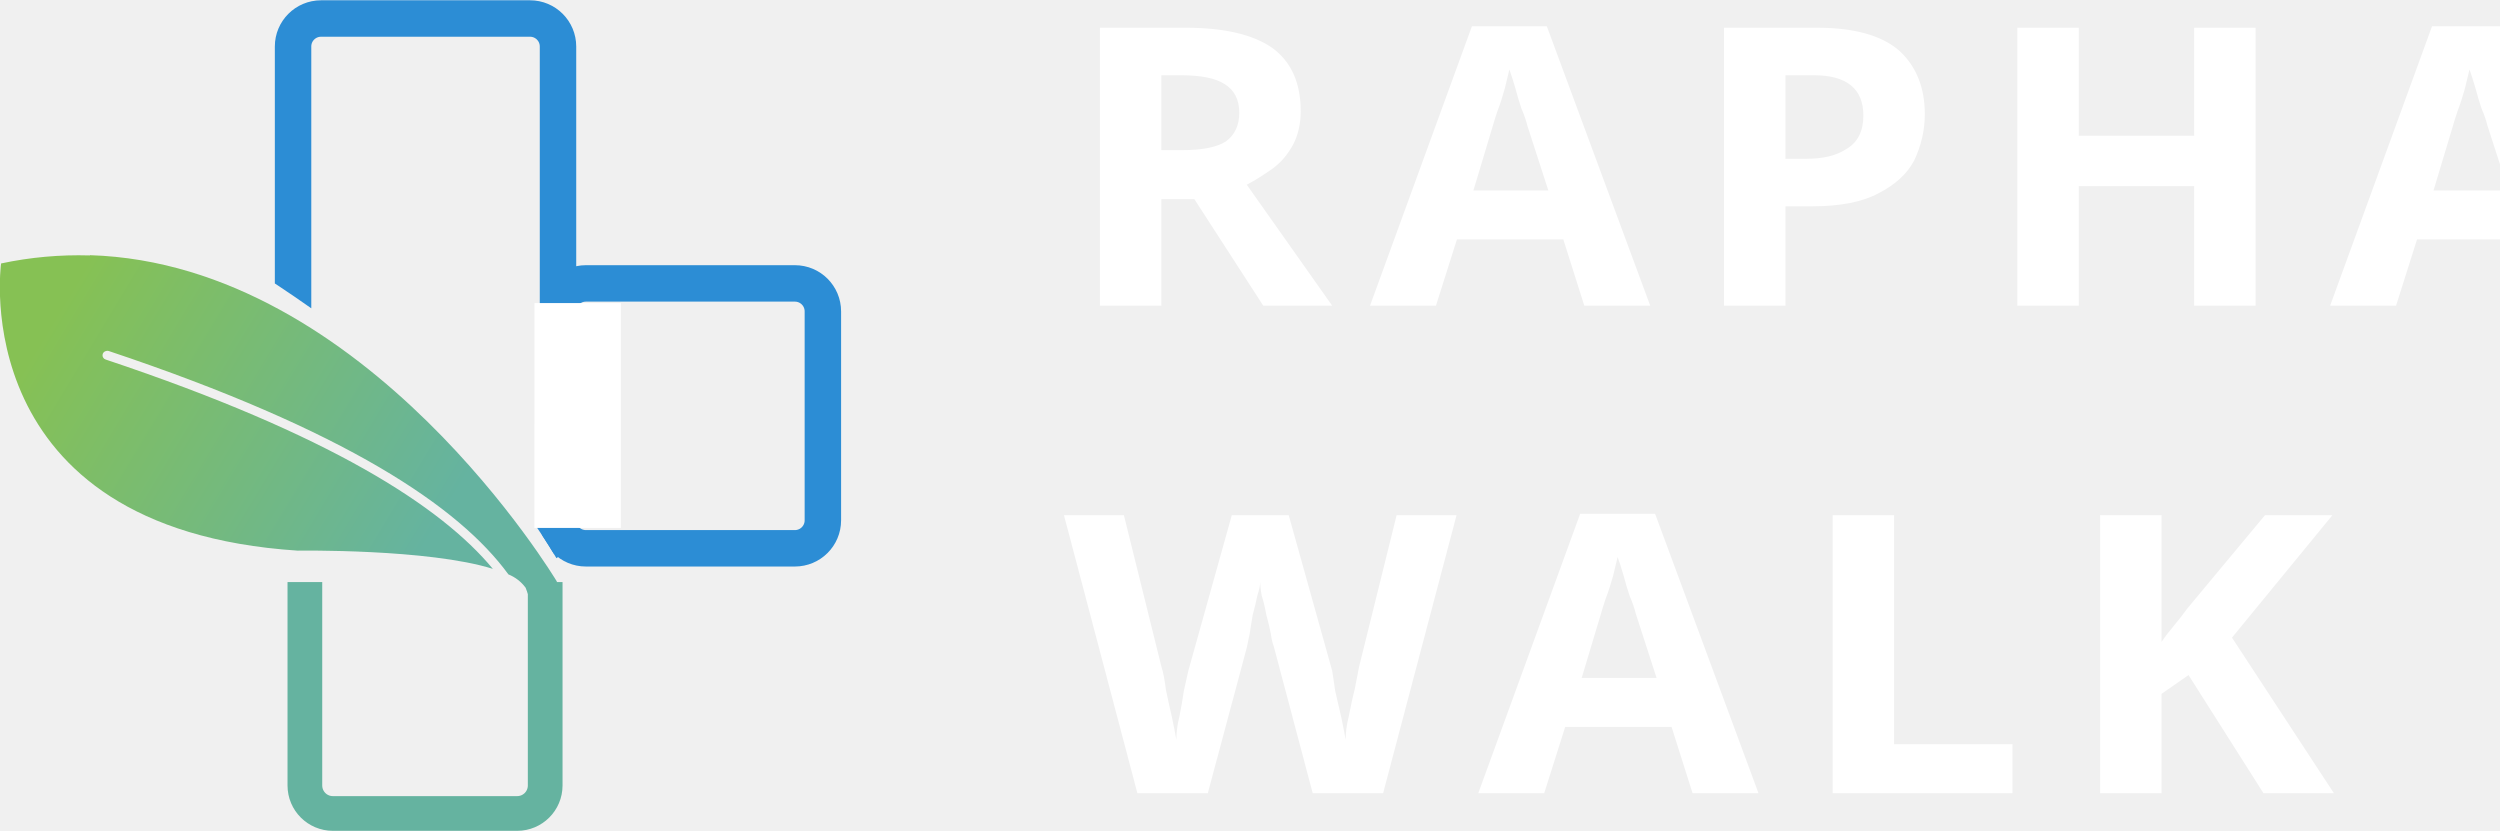
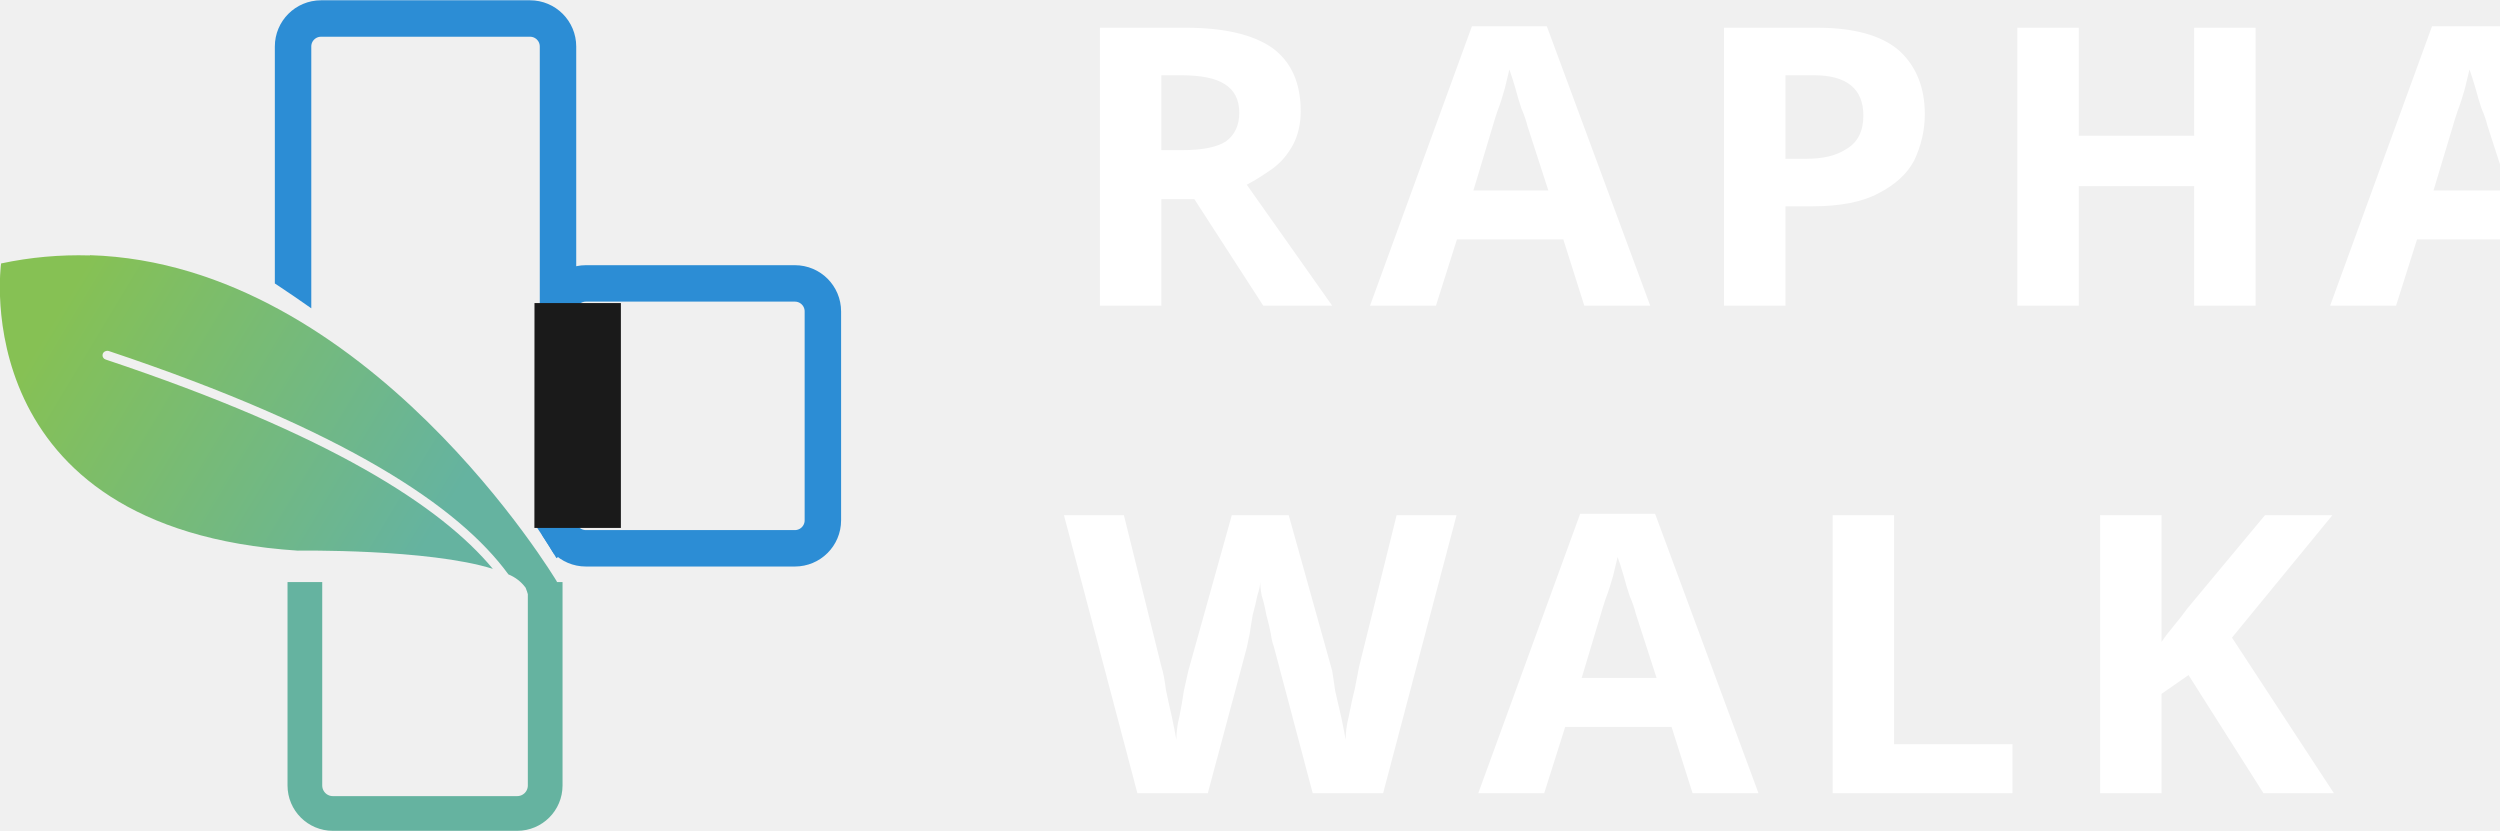
- <svg xmlns="http://www.w3.org/2000/svg" xmlns:xlink="http://www.w3.org/1999/xlink" width="100.501" height="33.386" viewBox="0 0 26.591 8.833">
+ <svg xmlns="http://www.w3.org/2000/svg" xmlns:xlink="http://www.w3.org/1999/xlink" viewBox="0 0 26.591 8.833" height="33.386" width="100.501">
  <defs>
-     <linearGradient xlink:href="#a" id="d" gradientUnits="userSpaceOnUse" gradientTransform="translate(-1.425 -35.407)" x1="-386.217" y1="-1323.553" x2="-391.81" y2="-1326.921" />
+     <linearGradient y2="-1326.921" x2="-391.81" y1="-1323.553" x1="-386.217" gradientTransform="translate(-1.425 -35.407)" gradientUnits="userSpaceOnUse" id="d" xlink:href="#a" />
    <linearGradient id="a">
      <stop offset="0" stop-color="#65b3a0" />
      <stop offset="1" stop-color="#86c154" />
    </linearGradient>
-     <clipPath clipPathUnits="userSpaceOnUse" id="b">
+     <clipPath id="b" clipPathUnits="userSpaceOnUse">
      <path d="M-384.701-1355.905c-.539-.24-.06-3.626-6.455-7.367v-5.028l9.027.936 5.122 5.495-2.011 5.964z" fill="none" stroke="#000" stroke-width=".265" />
    </clipPath>
-     <clipPath clipPathUnits="userSpaceOnUse" id="c">
-       <rect width="3.957" height="7.947" x="-1358.124" y="383.686" ry=".298" rx=".298" transform="rotate(90)" fill="none" stroke="#2c8dd5" stroke-width=".387" stroke-linecap="round" stroke-linejoin="round" paint-order="markers stroke fill" />
+     <clipPath id="c" clipPathUnits="userSpaceOnUse">
+       <rect transform="rotate(90)" rx=".298" ry=".298" y="383.686" x="-1358.124" height="7.947" width="3.957" fill="none" stroke="#2c8dd5" stroke-width=".387" stroke-linecap="round" stroke-linejoin="round" paint-order="markers stroke fill" />
    </clipPath>
  </defs>
-   <text transform="matrix(1.02002 0 0 .98037 -17.451 1029.484)" y="-1046.783" x="28.204" style="line-height:1.25;-inkscape-font-specification:'Candara Bold';font-variant-ligatures:normal;font-variant-caps:normal;font-variant-numeric:normal;font-feature-settings:normal;text-align:start" font-weight="700" font-size="4.233" font-family="Candara" letter-spacing=".397" word-spacing="0" fill="#fff" stroke-width=".265">
-     <tspan style="-inkscape-font-specification:'Candara Bold';font-variant-ligatures:normal;font-variant-caps:normal;font-variant-numeric:normal;font-feature-settings:normal;text-align:start" y="-1046.783" x="28.204">RAPHA </tspan>
-     <tspan style="-inkscape-font-specification:'Candara Bold';font-variant-ligatures:normal;font-variant-caps:normal;font-variant-numeric:normal;font-feature-settings:normal;text-align:start" y="-1041.492" x="28.204">WALK</tspan>
+   <text style="line-height:1.25;-inkscape-font-specification:'Candara Bold';font-variant-ligatures:normal;font-variant-caps:normal;font-variant-numeric:normal;font-feature-settings:normal;text-align:start" x="28.204" y="-1046.783" transform="matrix(1.02002 0 0 .98037 -17.451 1029.484)" font-weight="700" font-size="4.233" font-family="Candara" letter-spacing=".397" word-spacing="0" fill="#fff" stroke-width=".265">
+     <tspan x="28.204" y="-1046.783" style="-inkscape-font-specification:'Candara Bold';font-variant-ligatures:normal;font-variant-caps:normal;font-variant-numeric:normal;font-feature-settings:normal;text-align:start">RAPHA </tspan>
+     <tspan x="28.204" y="-1041.492" style="-inkscape-font-specification:'Candara Bold';font-variant-ligatures:normal;font-variant-caps:normal;font-variant-numeric:normal;font-feature-settings:normal;text-align:start">WALK</tspan>
  </text>
  <g stroke-width="1.409">
    <g transform="matrix(.71 0 0 .70988 279.873 970.296)">
      <g clip-path="url(#b)" fill="none" stroke="#2c8dd5" stroke-width=".546" stroke-linecap="round" stroke-linejoin="round" paint-order="markers stroke fill">
-         <rect rx=".419" ry=".419" y="-1366.568" x="-389.797" height="7.938" width="3.969" />
-         <rect transform="rotate(90)" width="3.969" height="3.969" x="-1362.599" y="381.86" ry=".419" rx=".419" />
+         <rect width="3.969" height="7.938" x="-389.797" y="-1366.568" ry=".419" rx=".419" />
+         <rect rx=".419" ry=".419" y="381.86" x="-1362.599" height="3.969" width="3.969" transform="rotate(90)" />
      </g>
-       <rect rx=".419" ry=".419" y="-1362.604" x="-389.62" height="7.947" width="3.6" clip-path="url(#c)" fill="none" stroke="#65b3a0" stroke-width=".52" stroke-linecap="round" stroke-linejoin="round" paint-order="markers stroke fill" />
+       <rect clip-path="url(#c)" width="3.6" height="7.947" x="-389.62" y="-1362.604" ry=".419" rx=".419" fill="none" stroke="#65b3a0" stroke-width=".52" stroke-linecap="round" stroke-linejoin="round" paint-order="markers stroke fill" />
      <path d="M-392.841-1363.018a5.565 5.565 0 00-1.33.12s-.56 3.975 4.444 4.303c0 0 1.956-.03 2.923.273-.775-.935-2.443-2.015-5.799-3.136a.066.066 0 01.008-.129.066.066 0 01.034 0c3.564 1.192 5.254 2.339 5.99 3.348a.592.592 0 01.258.2l.468 1.264v-1.357s-2.843-4.763-6.996-4.89z" fill="url(#d)" />
    </g>
-     <path fill="#fff" paint-order="markers stroke fill" d="M5.685 3.223h.919v2.392h-.92z" />
+     <path fill="#1a1a1a" paint-order="markers stroke fill" d="M5.685 3.223h.919v2.392h-.92z" />
  </g>
</svg>
